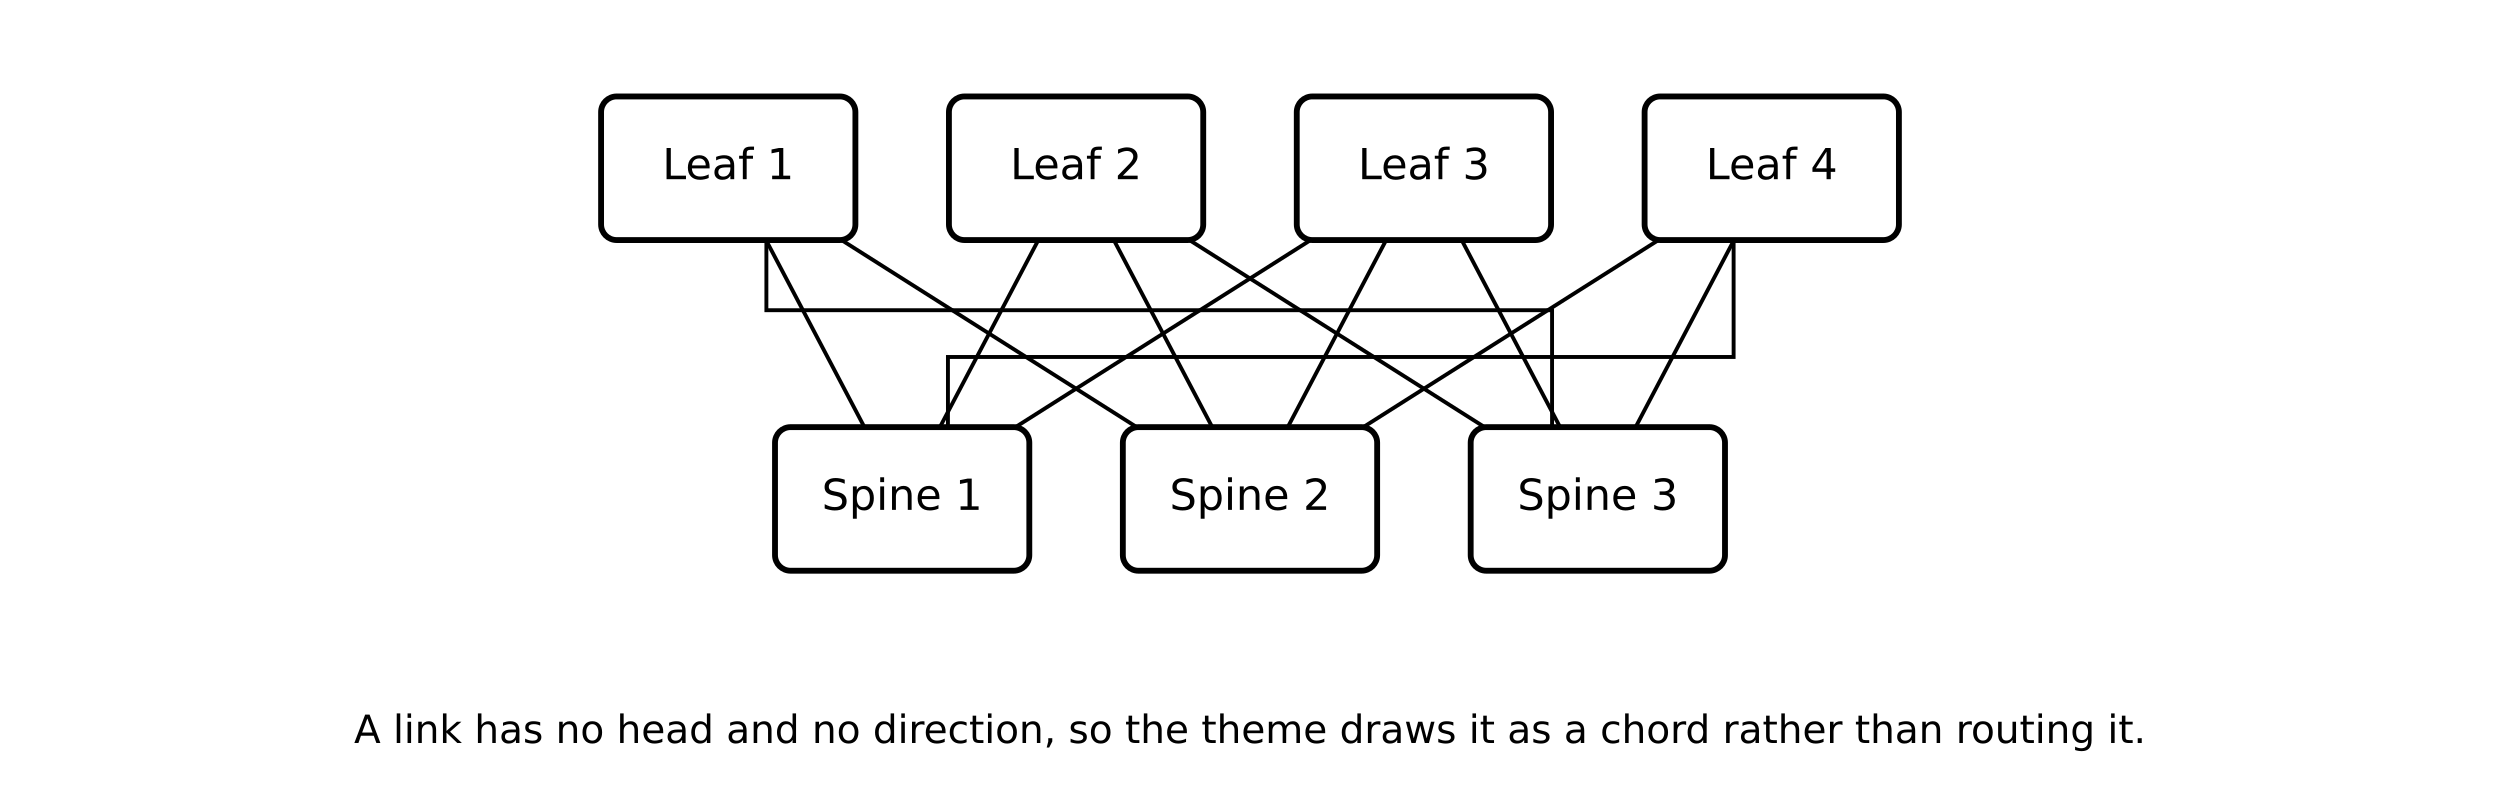
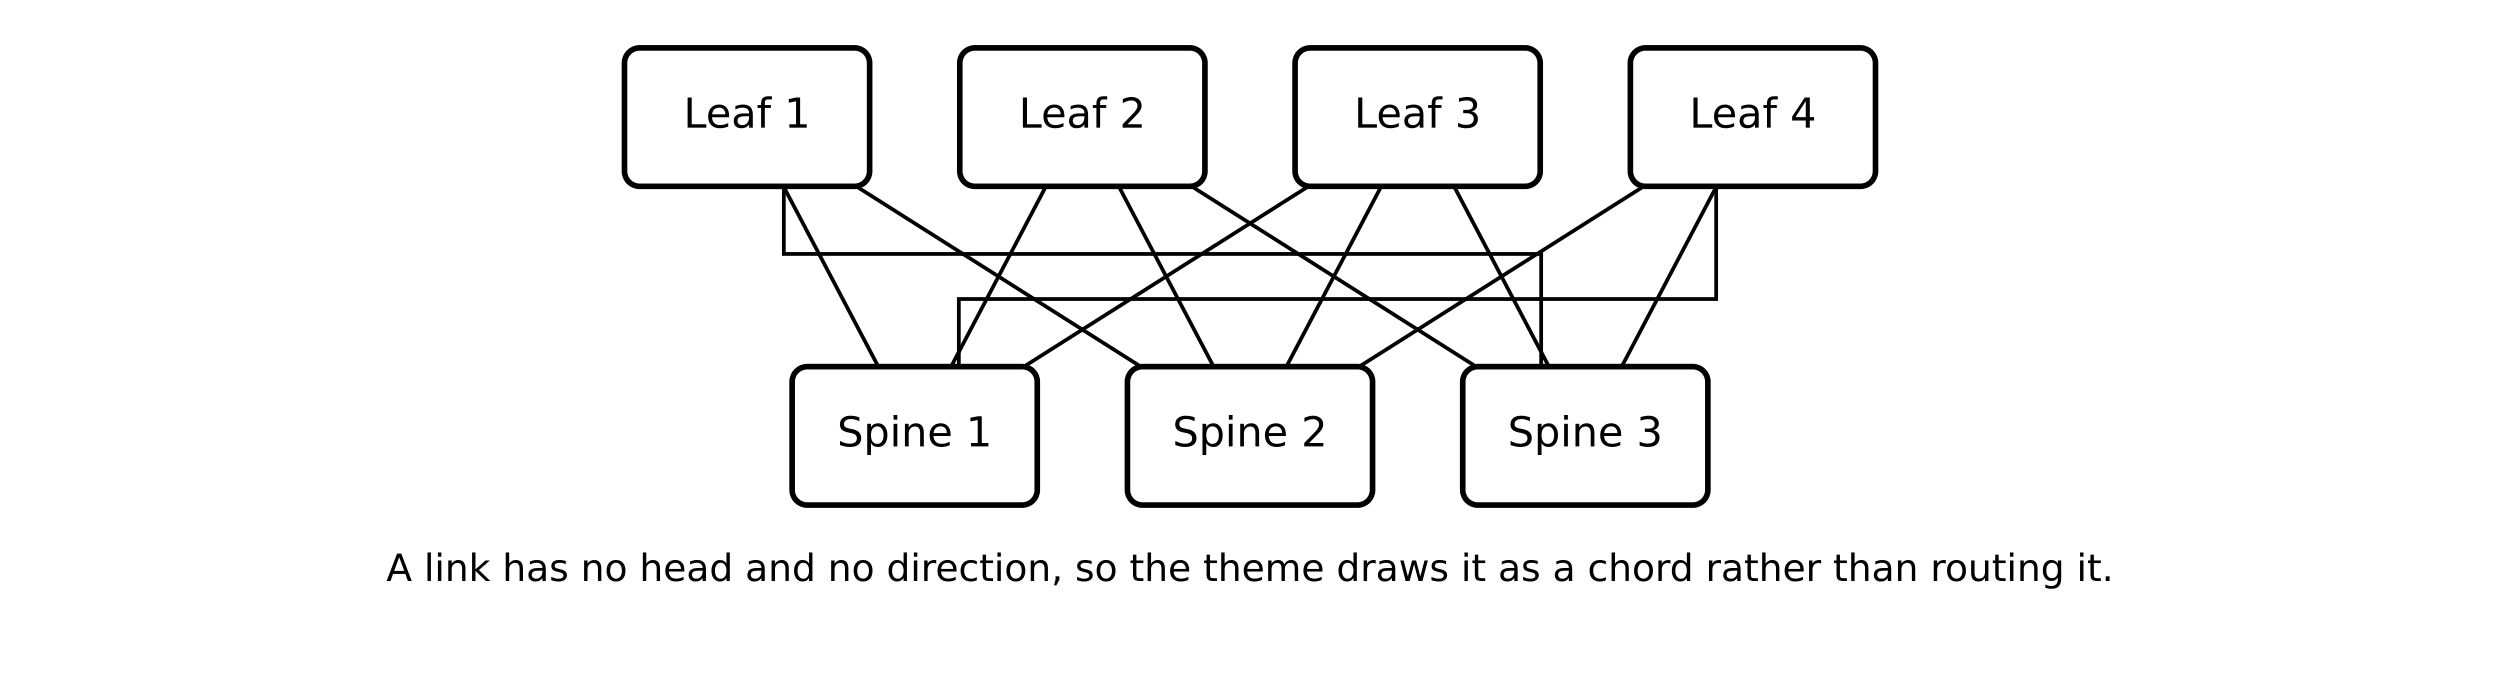
- <svg xmlns="http://www.w3.org/2000/svg" viewBox="-0.75 -0.75 641.5 204.7" role="img" aria-labelledby="ds89e126ac02-title ds89e126ac02-desc">
-   <path d="M 195.808 60.85 L 221.054 108.85" fill="none" stroke="currentColor" stroke-width="1" />
-   <path d="M 215.189 60.85 L 290.928 108.85" fill="none" stroke="currentColor" stroke-width="1" />
-   <path d="M 195.905 60.85 L 195.905 78.85 L 397.509 78.85 L 397.509 108.85" fill="none" stroke="currentColor" stroke-width="1" />
-   <path d="M 265.682 60.85 L 240.435 108.85" fill="none" stroke="currentColor" stroke-width="1" />
-   <path d="M 285.063 60.85 L 310.309 108.85" fill="none" stroke="currentColor" stroke-width="1" />
-   <path d="M 304.445 60.85 L 380.183 108.85" fill="none" stroke="currentColor" stroke-width="1" />
-   <path d="M 335.555 60.85 L 259.817 108.85" fill="none" stroke="currentColor" stroke-width="1" />
-   <path d="M 354.937 60.85 L 329.691 108.85" fill="none" stroke="currentColor" stroke-width="1" />
-   <path d="M 374.318 60.85 L 399.565 108.85" fill="none" stroke="currentColor" stroke-width="1" />
-   <path d="M 444.095 60.85 L 444.095 90.85 L 242.491 90.85 L 242.491 108.85" fill="none" stroke="currentColor" stroke-width="1" />
-   <path d="M 424.811 60.85 L 349.072 108.85" fill="none" stroke="currentColor" stroke-width="1" />
-   <path d="M 444.192 60.85 L 418.946 108.85" fill="none" stroke="currentColor" stroke-width="1" />
-   <rect x="153.489" y="24" width="65.255" height="36.85" rx="4" fill="none" stroke="currentColor" stroke-width="1.5" />
-   <text x="186.117" y="45.233" font-family="'DejaVu Sans', sans-serif" font-size="11" fill="currentColor" text-anchor="middle">
+ <svg xmlns="http://www.w3.org/2000/svg" viewBox="-0.75 -0.75 665.5 180.7" role="img" aria-labelledby="dsc95d4ccce0-title dsc95d4ccce0-desc">
+   <path d="M 207.808 48.85 L 233.054 96.85" fill="none" stroke="currentColor" stroke-width="1" />
+   <path d="M 227.189 48.85 L 302.928 96.85" fill="none" stroke="currentColor" stroke-width="1" />
+   <path d="M 207.905 48.85 L 207.905 66.85 L 409.509 66.85 L 409.509 96.85" fill="none" stroke="currentColor" stroke-width="1" />
+   <path d="M 277.682 48.85 L 252.435 96.85" fill="none" stroke="currentColor" stroke-width="1" />
+   <path d="M 297.063 48.85 L 322.309 96.85" fill="none" stroke="currentColor" stroke-width="1" />
+   <path d="M 316.445 48.85 L 392.183 96.85" fill="none" stroke="currentColor" stroke-width="1" />
+   <path d="M 347.555 48.85 L 271.817 96.85" fill="none" stroke="currentColor" stroke-width="1" />
+   <path d="M 366.937 48.85 L 341.691 96.85" fill="none" stroke="currentColor" stroke-width="1" />
+   <path d="M 386.318 48.85 L 411.565 96.85" fill="none" stroke="currentColor" stroke-width="1" />
+   <path d="M 456.095 48.85 L 456.095 78.85 L 254.491 78.85 L 254.491 96.85" fill="none" stroke="currentColor" stroke-width="1" />
+   <path d="M 436.811 48.85 L 361.072 96.85" fill="none" stroke="currentColor" stroke-width="1" />
+   <path d="M 456.192 48.85 L 430.946 96.85" fill="none" stroke="currentColor" stroke-width="1" />
+   <rect x="165.489" y="12" width="65.255" height="36.85" rx="4" fill="none" stroke="currentColor" stroke-width="1.5" />
+   <text x="198.117" y="33.233" font-family="'DejaVu Sans', sans-serif" font-size="11" fill="currentColor" text-anchor="middle">
    <tspan>Leaf 1</tspan>
  </text>
-   <rect x="242.745" y="24" width="65.255" height="36.85" rx="4" fill="none" stroke="currentColor" stroke-width="1.5" />
-   <text x="275.372" y="45.233" font-family="'DejaVu Sans', sans-serif" font-size="11" fill="currentColor" text-anchor="middle">
+   <rect x="254.745" y="12" width="65.255" height="36.85" rx="4" fill="none" stroke="currentColor" stroke-width="1.5" />
+   <text x="287.372" y="33.233" font-family="'DejaVu Sans', sans-serif" font-size="11" fill="currentColor" text-anchor="middle">
    <tspan>Leaf 2</tspan>
  </text>
-   <rect x="332" y="24" width="65.255" height="36.85" rx="4" fill="none" stroke="currentColor" stroke-width="1.5" />
-   <text x="364.628" y="45.233" font-family="'DejaVu Sans', sans-serif" font-size="11" fill="currentColor" text-anchor="middle">
+   <rect x="344" y="12" width="65.255" height="36.85" rx="4" fill="none" stroke="currentColor" stroke-width="1.5" />
+   <text x="376.628" y="33.233" font-family="'DejaVu Sans', sans-serif" font-size="11" fill="currentColor" text-anchor="middle">
    <tspan>Leaf 3</tspan>
  </text>
-   <rect x="421.255" y="24" width="65.255" height="36.85" rx="4" fill="none" stroke="currentColor" stroke-width="1.5" />
-   <text x="453.883" y="45.233" font-family="'DejaVu Sans', sans-serif" font-size="11" fill="currentColor" text-anchor="middle">
+   <rect x="433.255" y="12" width="65.255" height="36.85" rx="4" fill="none" stroke="currentColor" stroke-width="1.5" />
+   <text x="465.883" y="33.233" font-family="'DejaVu Sans', sans-serif" font-size="11" fill="currentColor" text-anchor="middle">
    <tspan>Leaf 4</tspan>
  </text>
-   <rect x="198.117" y="108.85" width="65.255" height="36.85" rx="4" fill="none" stroke="currentColor" stroke-width="1.5" />
-   <text x="230.745" y="130.083" font-family="'DejaVu Sans', sans-serif" font-size="11" fill="currentColor" text-anchor="middle">
+   <rect x="210.117" y="96.85" width="65.255" height="36.85" rx="4" fill="none" stroke="currentColor" stroke-width="1.5" />
+   <text x="242.745" y="118.083" font-family="'DejaVu Sans', sans-serif" font-size="11" fill="currentColor" text-anchor="middle">
    <tspan>Spine 1</tspan>
  </text>
-   <rect x="287.372" y="108.85" width="65.255" height="36.85" rx="4" fill="none" stroke="currentColor" stroke-width="1.5" />
-   <text x="320" y="130.083" font-family="'DejaVu Sans', sans-serif" font-size="11" fill="currentColor" text-anchor="middle">
+   <rect x="299.372" y="96.85" width="65.255" height="36.85" rx="4" fill="none" stroke="currentColor" stroke-width="1.5" />
+   <text x="332" y="118.083" font-family="'DejaVu Sans', sans-serif" font-size="11" fill="currentColor" text-anchor="middle">
    <tspan>Spine 2</tspan>
  </text>
-   <rect x="376.628" y="108.85" width="65.255" height="36.85" rx="4" fill="none" stroke="currentColor" stroke-width="1.5" />
-   <text x="409.255" y="130.083" font-family="'DejaVu Sans', sans-serif" font-size="11" fill="currentColor" text-anchor="middle">
+   <rect x="388.628" y="96.85" width="65.255" height="36.85" rx="4" fill="none" stroke="currentColor" stroke-width="1.5" />
+   <text x="421.255" y="118.083" font-family="'DejaVu Sans', sans-serif" font-size="11" fill="currentColor" text-anchor="middle">
    <tspan>Spine 3</tspan>
  </text>
-   <text x="320" y="189.912" font-family="'DejaVu Sans', sans-serif" font-size="10" fill="currentColor" text-anchor="middle">
+   <text x="332" y="153.912" font-family="'DejaVu Sans', sans-serif" font-size="10" fill="currentColor" text-anchor="middle">
    <tspan>A link has no head and no direction, so the theme draws it as a chord rather than routing it.</tspan>
  </text>
</svg>
